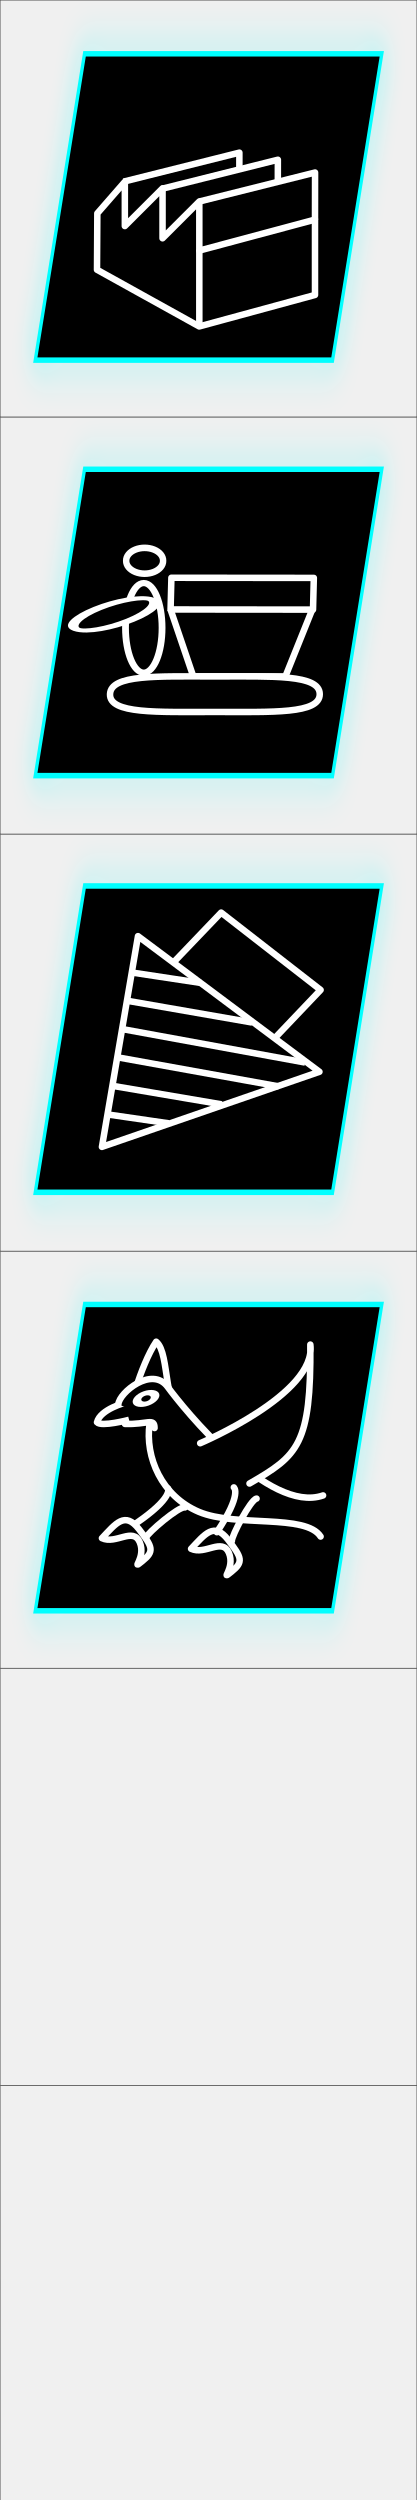
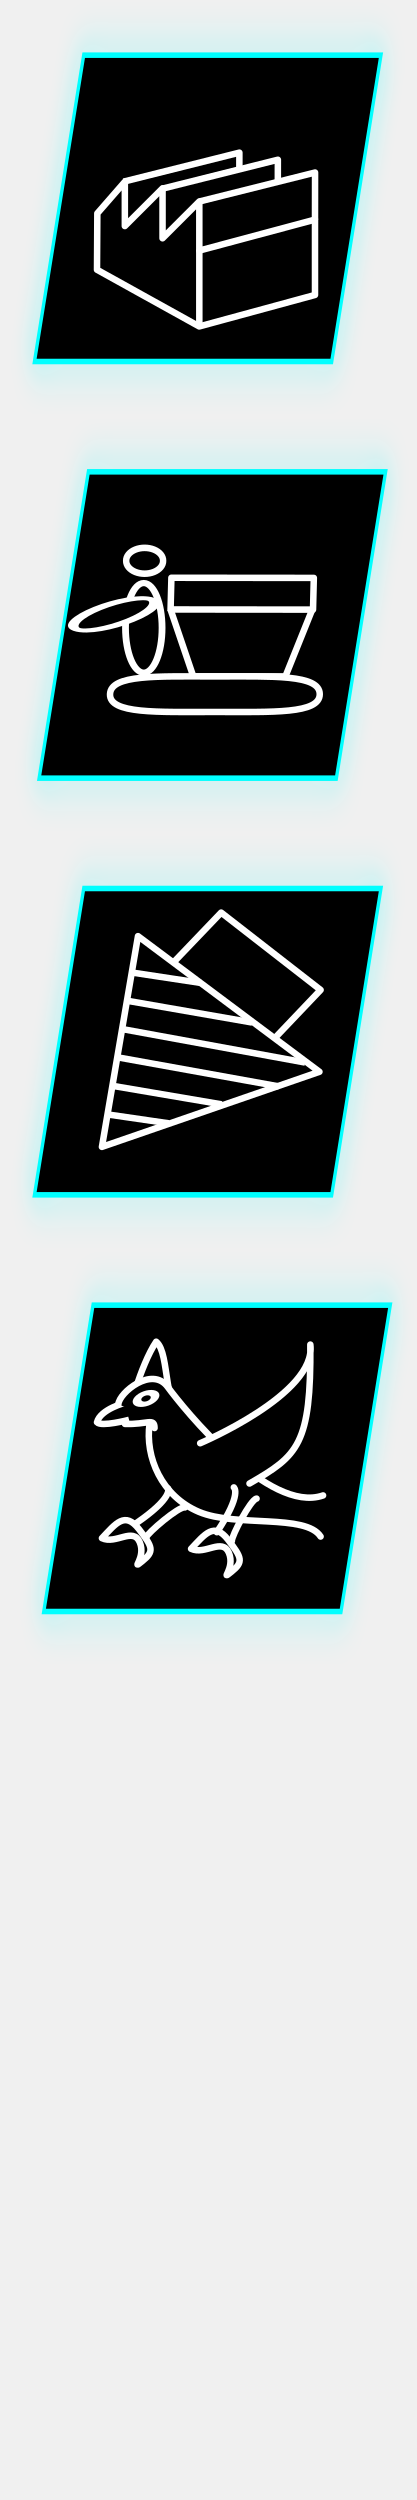
<svg xmlns="http://www.w3.org/2000/svg" width="128" height="768" id="svg4037" version="1.1">
  <defs id="defs4039">
    <filter id="filter4593" color-interpolation-filters="sRGB">
      <feGaussianBlur stdDeviation="1.214" id="feGaussianBlur4595" />
    </filter>
    <filter id="filter4597" color-interpolation-filters="sRGB">
      <feGaussianBlur stdDeviation="1.214" id="feGaussianBlur4599" />
    </filter>
    <filter id="filter4618" x="-0.09" width="1.18" y="-0.171" height="1.342">
      <feGaussianBlur stdDeviation="4.028" id="feGaussianBlur4620" />
    </filter>
  </defs>
  <g id="layer1" transform="translate(0,-1336.724)">
+     <g id="g4668" transform="matrix(1.026811,0,0,1.722269,-5.317063,-1006.594)">
+       <rect style="fill:none;stroke:#00ffff;stroke-width:1.018;stroke-opacity:1;filter:url(#filter4618)" id="rect4616" width="88.929" height="56.594" x="392.84" y="1398.647" transform="matrix(1,0,-0.2602846,0.9655319,1.428571,20)" />
+       <rect transform="matrix(1,0,-0.2602846,0.9655319,0,0)" y="1419.361" x="399.66" height="56.594" width="88.929" id="rect4614" style="fill:#000000;fill-opacity:1;stroke:#00ffff;stroke-width:1.018;stroke-opacity:1" />
+     </g>
+     <g transform="matrix(1.026812,0,0,1.72227,-3.888758,-878.596)" id="g4692">
+       <rect transform="matrix(1,0,-0.2602846,0.9655319,1.428571,20)" y="1398.647" x="392.84" height="56.594" width="88.929" id="rect4694" style="fill:none;stroke:#00ffff;stroke-width:1.018;stroke-opacity:1;filter:url(#filter4618)" />
+       <rect style="fill:#000000;fill-opacity:1;stroke:#00ffff;stroke-width:1.018;stroke-opacity:1" id="rect4696" width="88.929" height="56.594" x="399.66" y="1419.361" transform="matrix(1,0,-0.2602846,0.9655319,0,0)" />
+     </g>
+     <g id="g4730" transform="matrix(1.026808,0,0,1.722269,-5.317048,-750.5942)">
+       <rect style="fill:none;stroke:#00ffff;stroke-width:1.018;stroke-opacity:1;filter:url(#filter4618)" id="rect4732" width="88.929" height="56.594" x="392.84" y="1398.647" transform="matrix(1,0,-0.2602846,0.9655319,1.428571,20)" />
+       <rect transform="matrix(1,0,-0.2602846,0.9655319,0,0)" y="1419.361" x="399.66" height="56.594" width="88.929" id="rect4734" style="fill:#000000;fill-opacity:1;stroke:#00ffff;stroke-width:1.018;stroke-opacity:1" />
+     </g>
+     <g transform="matrix(1.026808,0,0,1.722269,-2.459905,-622.5942)" id="g4774">
+       <rect transform="matrix(1,0,-0.2602846,0.9655319,1.428571,20)" y="1398.647" x="392.84" height="56.594" width="88.929" id="rect4776" style="fill:none;stroke:#00ffff;stroke-width:1.018;stroke-opacity:1;filter:url(#filter4618)" />
+       <rect style="fill:#000000;fill-opacity:1;stroke:#00ffff;stroke-width:1.018;stroke-opacity:1" id="rect4778" width="88.929" height="56.594" x="399.66" y="1419.361" transform="matrix(1,0,-0.2602846,0.9655319,0,0)" />
+     </g>
    <path style="fill:none;stroke:#00ffff;stroke-width:0.913px;stroke-linecap:butt;stroke-linejoin:miter;stroke-opacity:1;filter:url(#filter4597)" d="m 14.766,996.247 -8.381,45.802 43.1,0" id="path4557" />
    <path id="path4559" d="m 49.306,1042.049 8.381,-45.801 -43.1,0" style="fill:none;stroke:#00ffff;stroke-width:0.913px;stroke-linecap:butt;stroke-linejoin:miter;stroke-opacity:1;filter:url(#filter4593)" />
    <path id="path4601" d="m 14.766,996.247 -8.381,45.802 43.1,0" style="fill:none;stroke:#00ffff;stroke-width:0.913px;stroke-linecap:butt;stroke-linejoin:miter;stroke-opacity:1" />
    <path style="fill:none;stroke:#00ffff;stroke-width:0.913px;stroke-linecap:butt;stroke-linejoin:miter;stroke-opacity:1" d="m 49.306,1042.049 8.381,-45.801 -43.1,0" id="path4603" />
    <path id="path4607" style="fill:#000000;fill-opacity:1;stroke:none" d="m 49.306,1042.049 8.381,-45.801 -43.1,0 m 0.18,0 -8.381,45.802 43.1,0" />
    <text xml:space="preserve" style="font-size:22.782px;font-style:normal;font-weight:normal;line-height:125%;letter-spacing:0px;word-spacing:0px;fill:#ffffff;fill-opacity:0.933;stroke:none;font-family:Sans" x="410.595" y="610.422" id="text4610" transform="matrix(0.5904578,0,-0.3809635,1.693601,0,0)">
      <tspan id="tspan4612" x="410.595" y="610.422">TEST</tspan>
    </text>
-     <g id="g4668" transform="matrix(1.026811,0,0,1.722131,-5.063659,-1006.824)">
-       <rect style="fill:none;stroke:#00ffff;stroke-width:1.018;stroke-opacity:1;filter:url(#filter4618)" id="rect4616" width="88.929" height="56.594" x="392.84" y="1398.647" transform="matrix(1,0,-0.2602846,0.9655319,1.428571,20)" />
-       <rect transform="matrix(1,0,-0.2602846,0.9655319,0,0)" y="1419.361" x="399.66" height="56.594" width="88.929" id="rect4614" style="fill:#000000;fill-opacity:1;stroke:#00ffff;stroke-width:1.018;stroke-opacity:1" />
-     </g>
-     <rect style="fill:none;stroke:#000000;stroke-width:0.1;stroke-linejoin:round;stroke-miterlimit:4;stroke-opacity:1;stroke-dasharray:none" id="rect4622" width="128" height="128" x="0.062" y="1336.787" />
-     <rect y="1464.912" x="0.062" height="128" width="128" id="rect4624" style="fill:none;stroke:#000000;stroke-width:0.1;stroke-linejoin:round;stroke-miterlimit:4;stroke-opacity:1;stroke-dasharray:none" />
-     <rect y="1593.037" x="0.062" height="128" width="128" id="rect4624-5" style="fill:none;stroke:#000000;stroke-width:0.1;stroke-linejoin:round;stroke-miterlimit:4;stroke-opacity:1;stroke-dasharray:none" />
-     <rect y="1721.162" x="0.062" height="128" width="128" id="rect4624-3" style="fill:none;stroke:#000000;stroke-width:0.1;stroke-linejoin:round;stroke-miterlimit:4;stroke-opacity:1;stroke-dasharray:none" />
-     <rect y="1849.287" x="0.062" height="128" width="128" id="rect4624-2" style="fill:none;stroke:#000000;stroke-width:0.1;stroke-linejoin:round;stroke-miterlimit:4;stroke-opacity:1;stroke-dasharray:none" />
-     <rect style="fill:none;stroke:#000000;stroke-width:0.1;stroke-linejoin:round;stroke-miterlimit:4;stroke-opacity:1;stroke-dasharray:none" id="rect4658" width="128" height="128" x="0.062" y="1977.412" />
    <path style="fill:none;stroke:#ffffff;stroke-width:2;stroke-linecap:butt;stroke-linejoin:round;stroke-opacity:1;stroke-miterlimit:4;stroke-dasharray:none" d="m 29.799,82.864 31.401,17.42 35.567,-9.675 0,-23.15 -35.538,9.522 0,-15.078 -11.296,11.296 0,-15.336 -11.582,11.582 0,-13.603 -8.452,9.702 z" id="path4682" transform="translate(0,1336.724)" />
    <path transform="translate(0,1336.724)" id="path4684" d="M 96.767,67.459 96.786,53 61.23,61.903" style="fill:none;stroke:#ffffff;stroke-width:2;stroke-linecap:butt;stroke-linejoin:round;stroke-opacity:1;stroke-miterlimit:4;stroke-dasharray:none" />
    <path style="fill:none;stroke:#ffffff;stroke-width:2;stroke-linecap:butt;stroke-linejoin:round;stroke-opacity:1;stroke-miterlimit:4;stroke-dasharray:none" d="m 85.349,1392.537 0.009,-6.741 -35.556,8.903" id="path4686" />
    <path id="path4688" d="m 73.529,1388.787 0.006,-5.17 -35.556,8.903" style="fill:none;stroke:#ffffff;stroke-width:2;stroke-linecap:butt;stroke-linejoin:round;stroke-opacity:1;stroke-miterlimit:4;stroke-dasharray:none" />
    <path transform="translate(0,1336.724)" id="path4690" d="m 61.23,100.089 0,-23.412" style="fill:none;stroke:#ffffff;stroke-width:2;stroke-linecap:butt;stroke-linejoin:round;stroke-opacity:1;stroke-miterlimit:4;stroke-dasharray:none" />
-     <g transform="matrix(1.026812,0,0,1.722253,-5.063925,-879.3575)" id="g4692">
-       <rect transform="matrix(1,0,-0.2602846,0.9655319,1.428571,20)" y="1398.647" x="392.84" height="56.594" width="88.929" id="rect4694" style="fill:none;stroke:#00ffff;stroke-width:1.018;stroke-opacity:1;filter:url(#filter4618)" />
-       <rect style="fill:#000000;fill-opacity:1;stroke:#00ffff;stroke-width:1.018;stroke-opacity:1" id="rect4696" width="88.929" height="56.594" x="399.66" y="1419.361" transform="matrix(1,0,-0.2602846,0.9655319,0,0)" />
-     </g>
    <path style="fill:#000000;fill-opacity:1;stroke:#ffffff;stroke-width:2;stroke-linejoin:round;stroke-miterlimit:4;stroke-opacity:1;stroke-dasharray:none" d="m 52.653,1514.214 43.755,0.043 -0.25,9.739 -43.755,-0.043 z" id="rect4708" />
    <path style="fill:none;stroke:#ffffff;stroke-width:2;stroke-linecap:butt;stroke-linejoin:miter;stroke-opacity:1;stroke-miterlimit:4;stroke-dasharray:none" d="m 52.345,1523.825 7.034,20.694 28.295,0 8.313,-20.694" id="path4710" />
    <path style="fill:#000000;fill-opacity:1;stroke:#ffffff;stroke-width:1.565;stroke-linejoin:round;stroke-miterlimit:4;stroke-opacity:1;stroke-dasharray:none" id="path4713" d="m 60.357,171.252 a 4.483,3.03 0 1 1 -8.965,0 4.483,3.03 0 1 1 8.965,0 z" transform="matrix(1.266027,0,0,1.29048,-26.30633,1287.998)" />
    <path style="fill:#000000;fill-opacity:1;stroke:#ffffff;stroke-width:2;stroke-linejoin:round;stroke-miterlimit:4;stroke-opacity:1;stroke-dasharray:none" d="m 98.225,1549.978 c 0,6.111 -14.422,5.459 -32.212,5.459 -17.79,0 -32.428,0.648 -32.212,-5.459 0.216,-6.107 14.422,-5.459 32.212,-5.459 17.79,0 32.212,-0.652 32.212,5.459 z" id="path4715" />
    <path style="fill:#000000;fill-opacity:1;stroke:#ffffff;stroke-width:1.481;stroke-linejoin:round;stroke-miterlimit:4;stroke-opacity:1;stroke-dasharray:none" id="path4718" d="m 60.104,187.225 a 3.977,10.67 0 1 1 -7.955,0 3.977,10.67 0 1 1 7.955,0 z" transform="matrix(1.412306,0,0,1.29048,-35.0983,1287.998)" />
    <path transform="matrix(1.258891,0.4576897,-1.070777,0.4324029,164.7971,1418.809)" d="m 60.104,187.225 a 3.977,10.67 0 1 1 -7.955,0 3.977,10.67 0 1 1 7.955,0 z" id="path4720" style="fill:#000000;fill-opacity:1;stroke:#ffffff;stroke-width:1.966;stroke-linejoin:round;stroke-miterlimit:4;stroke-opacity:1;stroke-dasharray:none" />
-     <g id="g4730" transform="matrix(1.026808,0,0,1.722131,-5.063644,-751.1818)">
-       <rect style="fill:none;stroke:#00ffff;stroke-width:1.018;stroke-opacity:1;filter:url(#filter4618)" id="rect4732" width="88.929" height="56.594" x="392.84" y="1398.647" transform="matrix(1,0,-0.2602846,0.9655319,1.428571,20)" />
-       <rect transform="matrix(1,0,-0.2602846,0.9655319,0,0)" y="1419.361" x="399.66" height="56.594" width="88.929" id="rect4734" style="fill:#000000;fill-opacity:1;stroke:#00ffff;stroke-width:1.018;stroke-opacity:1" />
-     </g>
    <path style="fill:none;stroke:#ffffff;stroke-width:2;stroke-linecap:butt;stroke-linejoin:round;stroke-opacity:1;stroke-miterlimit:4;stroke-dasharray:none" d="m 42.391,1624.305 -11.077,64.742 66.818,-23.073 z" id="path4750" />
    <path style="fill:none;stroke:#ffffff;stroke-width:2;stroke-linecap:butt;stroke-linejoin:miter;stroke-opacity:1;stroke-miterlimit:4;stroke-dasharray:none" d="m 32.923,1679.06 18.938,2.755" id="path4752" />
    <path id="path4756" d="m 34.888,1670.347 33.23,5.647" style="fill:none;stroke:#ffffff;stroke-width:2;stroke-linecap:butt;stroke-linejoin:miter;stroke-opacity:1;stroke-miterlimit:4;stroke-dasharray:none" />
    <path style="fill:none;stroke:#ffffff;stroke-width:2;stroke-linecap:butt;stroke-linejoin:miter;stroke-opacity:1;stroke-miterlimit:4;stroke-dasharray:none" d="m 36.674,1661.635 48.995,8.837" id="path4758" />
    <path id="path4760" d="m 37.925,1652.922 55.802,10.215" style="fill:none;stroke:#ffffff;stroke-width:2;stroke-linecap:butt;stroke-linejoin:miter;stroke-opacity:1;stroke-miterlimit:4;stroke-dasharray:none" />
    <path style="fill:none;stroke:#ffffff;stroke-width:2;stroke-linecap:butt;stroke-linejoin:miter;stroke-opacity:1;stroke-miterlimit:4;stroke-dasharray:none" d="m 39.354,1644.21 38.115,6.636" id="path4762" />
    <path id="path4764" d="m 40.605,1635.497 21.097,3.192" style="fill:none;stroke:#ffffff;stroke-width:2;stroke-linecap:butt;stroke-linejoin:miter;stroke-opacity:1;stroke-miterlimit:4;stroke-dasharray:none" />
    <path style="fill:none;stroke:#ffffff;stroke-width:2;stroke-linecap:butt;stroke-linejoin:round;stroke-opacity:1;stroke-miterlimit:4;stroke-dasharray:none" d="m 53.111,1632.57 14.829,-15.497 30.55,23.762 -13.757,14.463" id="path4766" />
-     <g transform="matrix(1.026808,0,0,1.722269,-5.063644,-622.8083)" id="g4774">
-       <rect transform="matrix(1,0,-0.2602846,0.9655319,1.428571,20)" y="1398.647" x="392.84" height="56.594" width="88.929" id="rect4776" style="fill:none;stroke:#00ffff;stroke-width:1.018;stroke-opacity:1;filter:url(#filter4618)" />
-       <rect style="fill:#000000;fill-opacity:1;stroke:#00ffff;stroke-width:1.018;stroke-opacity:1" id="rect4778" width="88.929" height="56.594" x="399.66" y="1419.361" transform="matrix(1,0,-0.2602846,0.9655319,0,0)" />
-     </g>
    <path style="fill:none;stroke:#ffffff;stroke-width:2;stroke-linecap:butt;stroke-linejoin:round;stroke-opacity:1;stroke-miterlimit:4;stroke-dasharray:none" d="m 38.638,430.862 c 0,0 -7.829,2.02 -8.839,6.061 1.263,1.515 9.849,-0.758 9.849,-0.758" id="path4782" transform="translate(0,1336.724)" />
    <path style="fill:none;stroke:#ffffff;stroke-width:2;stroke-linecap:butt;stroke-linejoin:round;stroke-opacity:1;stroke-miterlimit:4;stroke-dasharray:none" d="m 41.916,425.974 c 1.197,-3.943 3.653,-10.266 6.066,-13.8 4.546,3.788 1.515,21.466 10.354,26.769" id="path4790" transform="translate(0,1336.724)" />
    <path id="path4812" transform="translate(0,1336.724)" style="fill:#000000;fill-opacity:1;stroke:#ffffff;stroke-width:2;stroke-linecap:round;stroke-linejoin:round;stroke-opacity:1;stroke-miterlimit:4;stroke-dasharray:none" d="m 45.962,437.175 c -1.515,10.607 3.788,22.476 15.152,27.274 11.364,4.798 32.83,0.505 37.376,7.576 M 38.386,437.428 c 6.819,0.253 9.091,-2.02 9.091,1.263 m -11.112,-7.324 c 0.253,-3.536 10.354,-11.869 15.152,-5.303 4.798,6.566 31.062,39.143 47.73,33.335" />
    <path style="fill:#000000;fill-opacity:1;stroke:#ffffff;stroke-width:2.172;stroke-linecap:round;stroke-linejoin:round;stroke-miterlimit:4;stroke-opacity:1;stroke-dasharray:none" id="path4788" d="m 47.225,430.23 a 2.273,2.399 0 1 1 -4.546,0 2.273,2.399 0 1 1 4.546,0 z" transform="matrix(1.201317,-0.4271151,0.2227906,0.6266275,-104.9901,1515.935)" />
    <path style="fill:none;stroke:#ffffff;stroke-width:2;stroke-linecap:butt;stroke-linejoin:round;stroke-opacity:1;stroke-miterlimit:4;stroke-dasharray:none" d="m 31.315,472.53 c 4.293,-4.546 7.071,-8.334 11.364,-2.778 4.293,5.556 4.798,6.819 1.01,9.849 -3.788,3.03 1.263,-1.01 -0.758,-5.808 -2.02,-4.798 -7.324,0.758 -11.617,-1.263 z" id="path4792" transform="translate(0,1336.724)" />
    <path style="fill:none;stroke:#ffffff;stroke-width:2;stroke-linecap:butt;stroke-linejoin:round;stroke-opacity:1;stroke-miterlimit:4;stroke-dasharray:none" d="m 58.702,1812.514 c 4.293,-4.546 7.071,-8.334 11.364,-2.778 4.293,5.556 4.798,6.819 1.01,9.849 -3.788,3.03 1.263,-1.01 -0.758,-5.808 -2.02,-4.798 -7.324,0.758 -11.617,-1.263 z" id="path4792-1" />
    <path style="fill:#000000;fill-opacity:1;stroke:#ffffff;stroke-width:2;stroke-linecap:round;stroke-linejoin:round;stroke-miterlimit:4;stroke-opacity:1;stroke-dasharray:none" d="m 61.493,1780.087 c 0,0 35.86,-15.152 33.84,-30.305 0.253,30.81 -3.788,34.093 -18.688,42.679" id="path4780" />
    <path style="fill:none;stroke:#ffffff;stroke-width:2;stroke-linecap:round;stroke-linejoin:round;stroke-opacity:1;stroke-miterlimit:4;stroke-dasharray:none" d="m 41.607,468.089 c 11.786,-8.036 10,-10.804 10,-10.804" id="path4857" transform="translate(0,1336.724)" />
    <path style="fill:none;stroke:#ffffff;stroke-width:2;stroke-linecap:round;stroke-linejoin:round;stroke-opacity:1;stroke-miterlimit:4;stroke-dasharray:none" d="M 44.911,472.286 C 45.268,470.946 55,462.643 56.786,463.089" id="path4859" transform="translate(0,1336.724)" />
    <path id="path4861" d="m 66.611,1807.416 c 7.918,-11.865 5.225,-13.763 5.225,-13.763" style="fill:none;stroke:#ffffff;stroke-width:2;stroke-linecap:round;stroke-linejoin:round;stroke-miterlimit:4;stroke-opacity:1;stroke-dasharray:none" />
    <path id="path4863" d="m 71.246,1810.069 c -0.171,-1.376 5.743,-12.72 7.566,-12.975" style="fill:none;stroke:#ffffff;stroke-width:2;stroke-linecap:round;stroke-linejoin:round;stroke-miterlimit:4;stroke-opacity:1;stroke-dasharray:none" />
  </g>
</svg>
